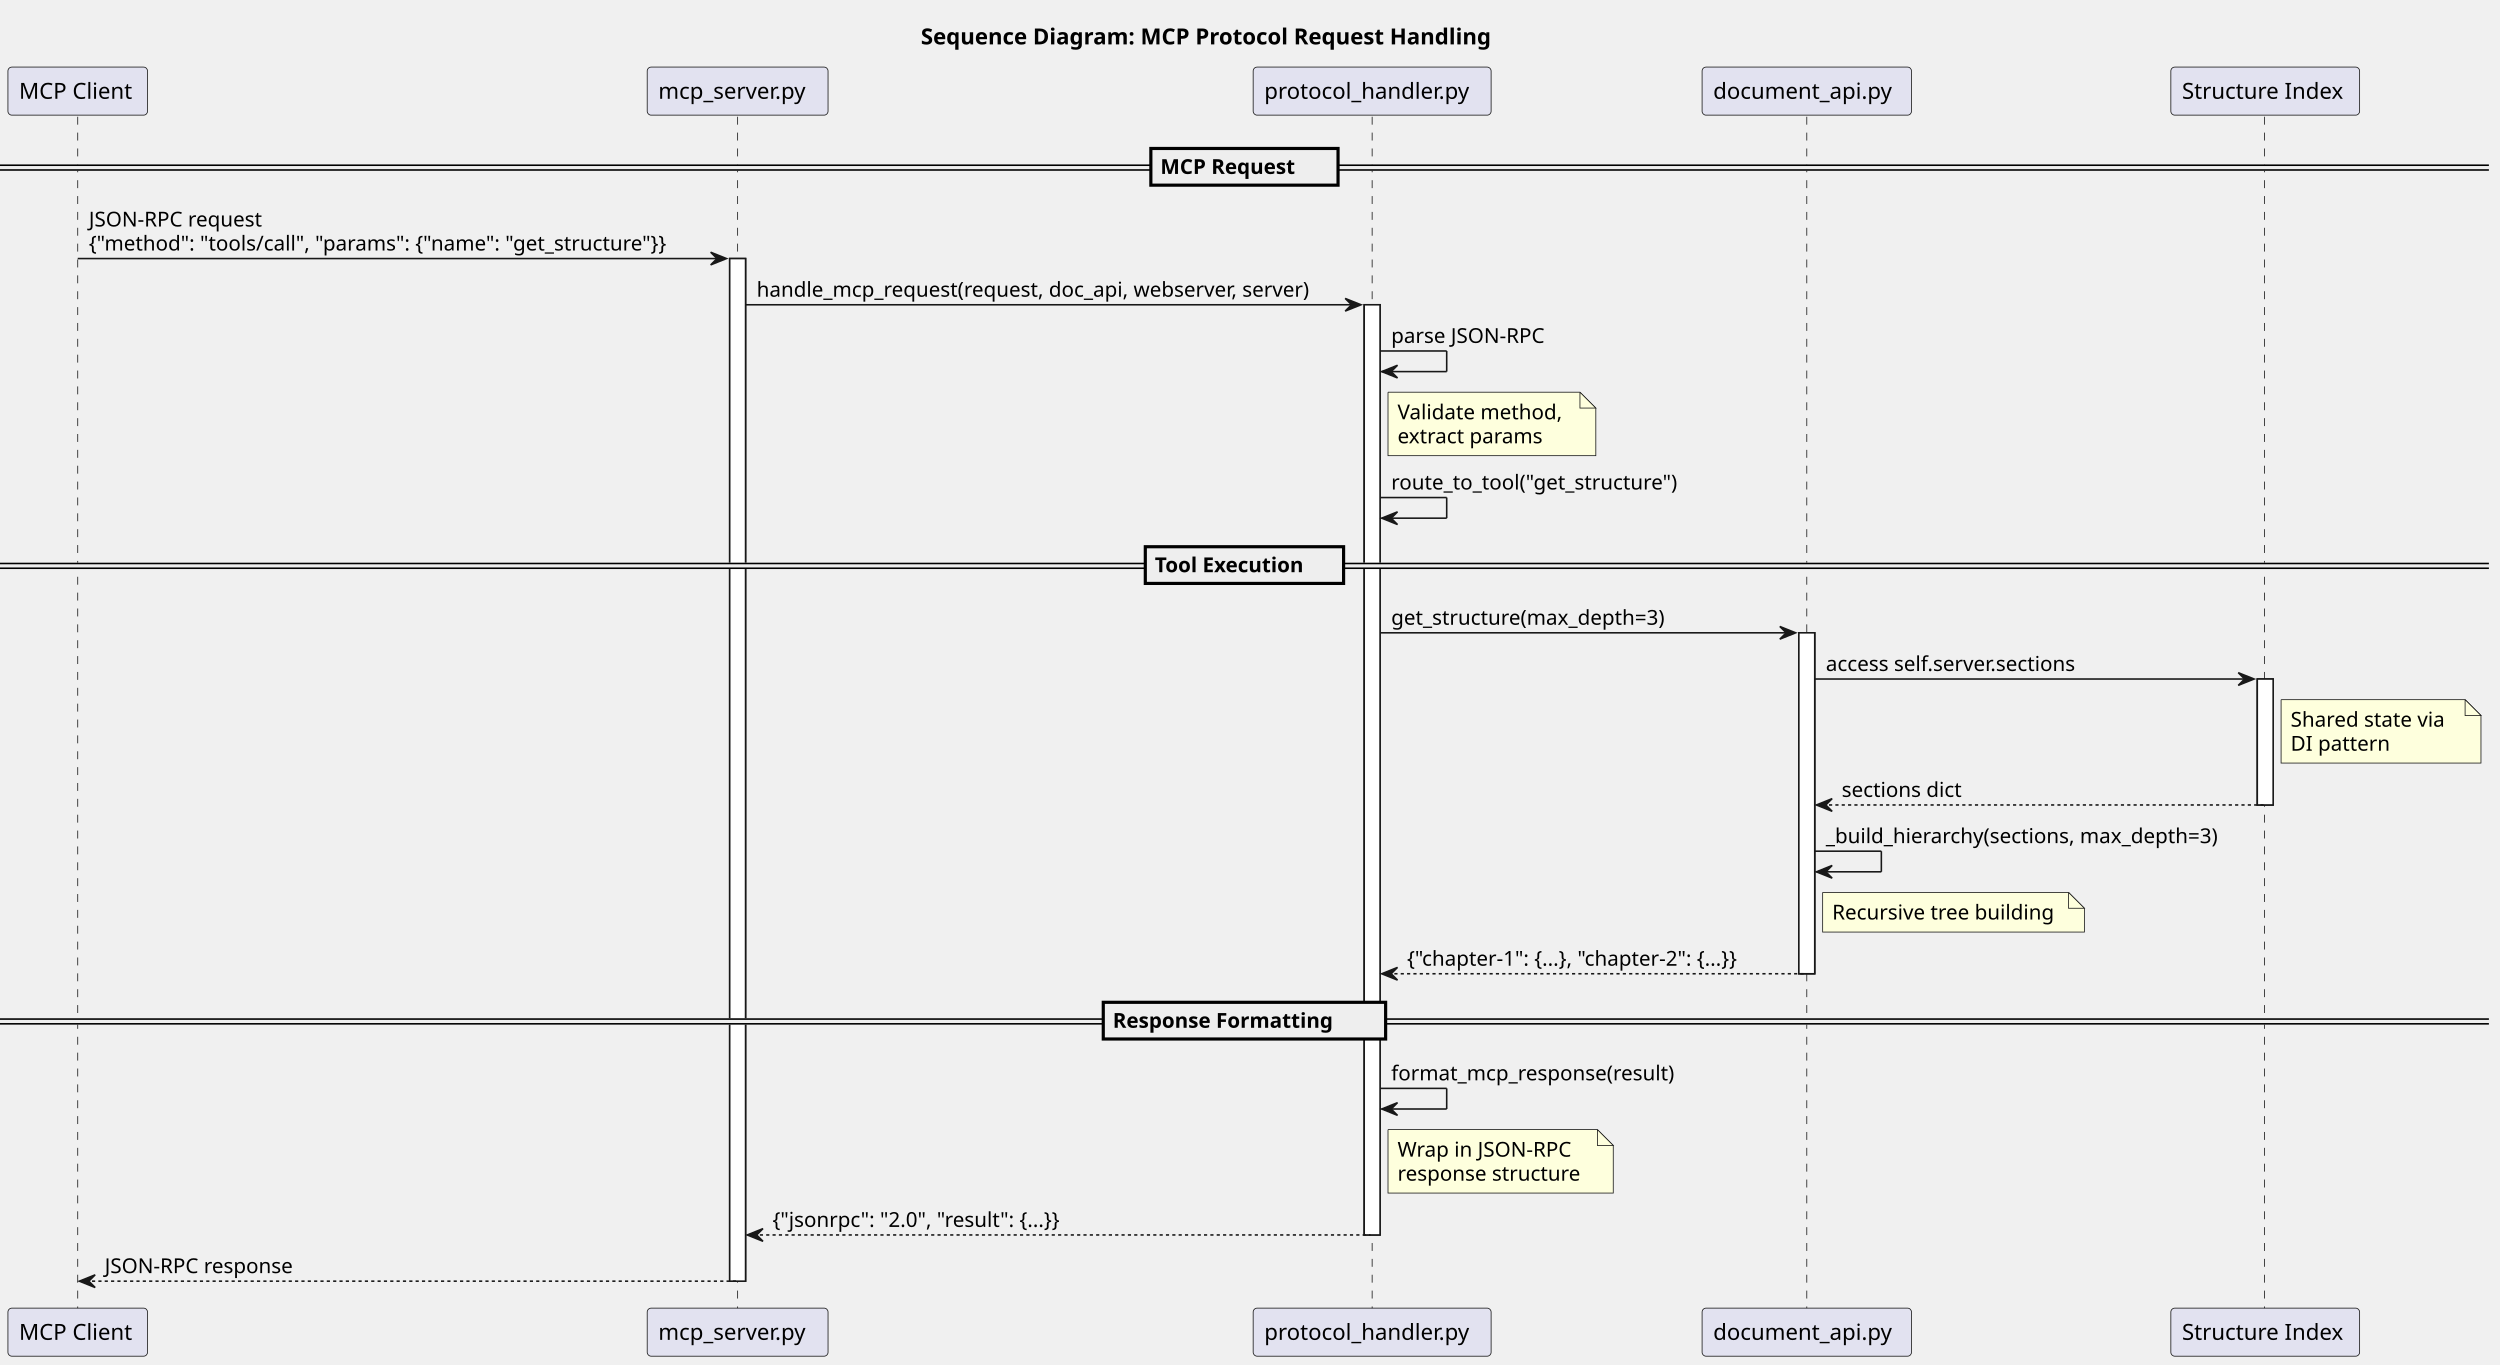
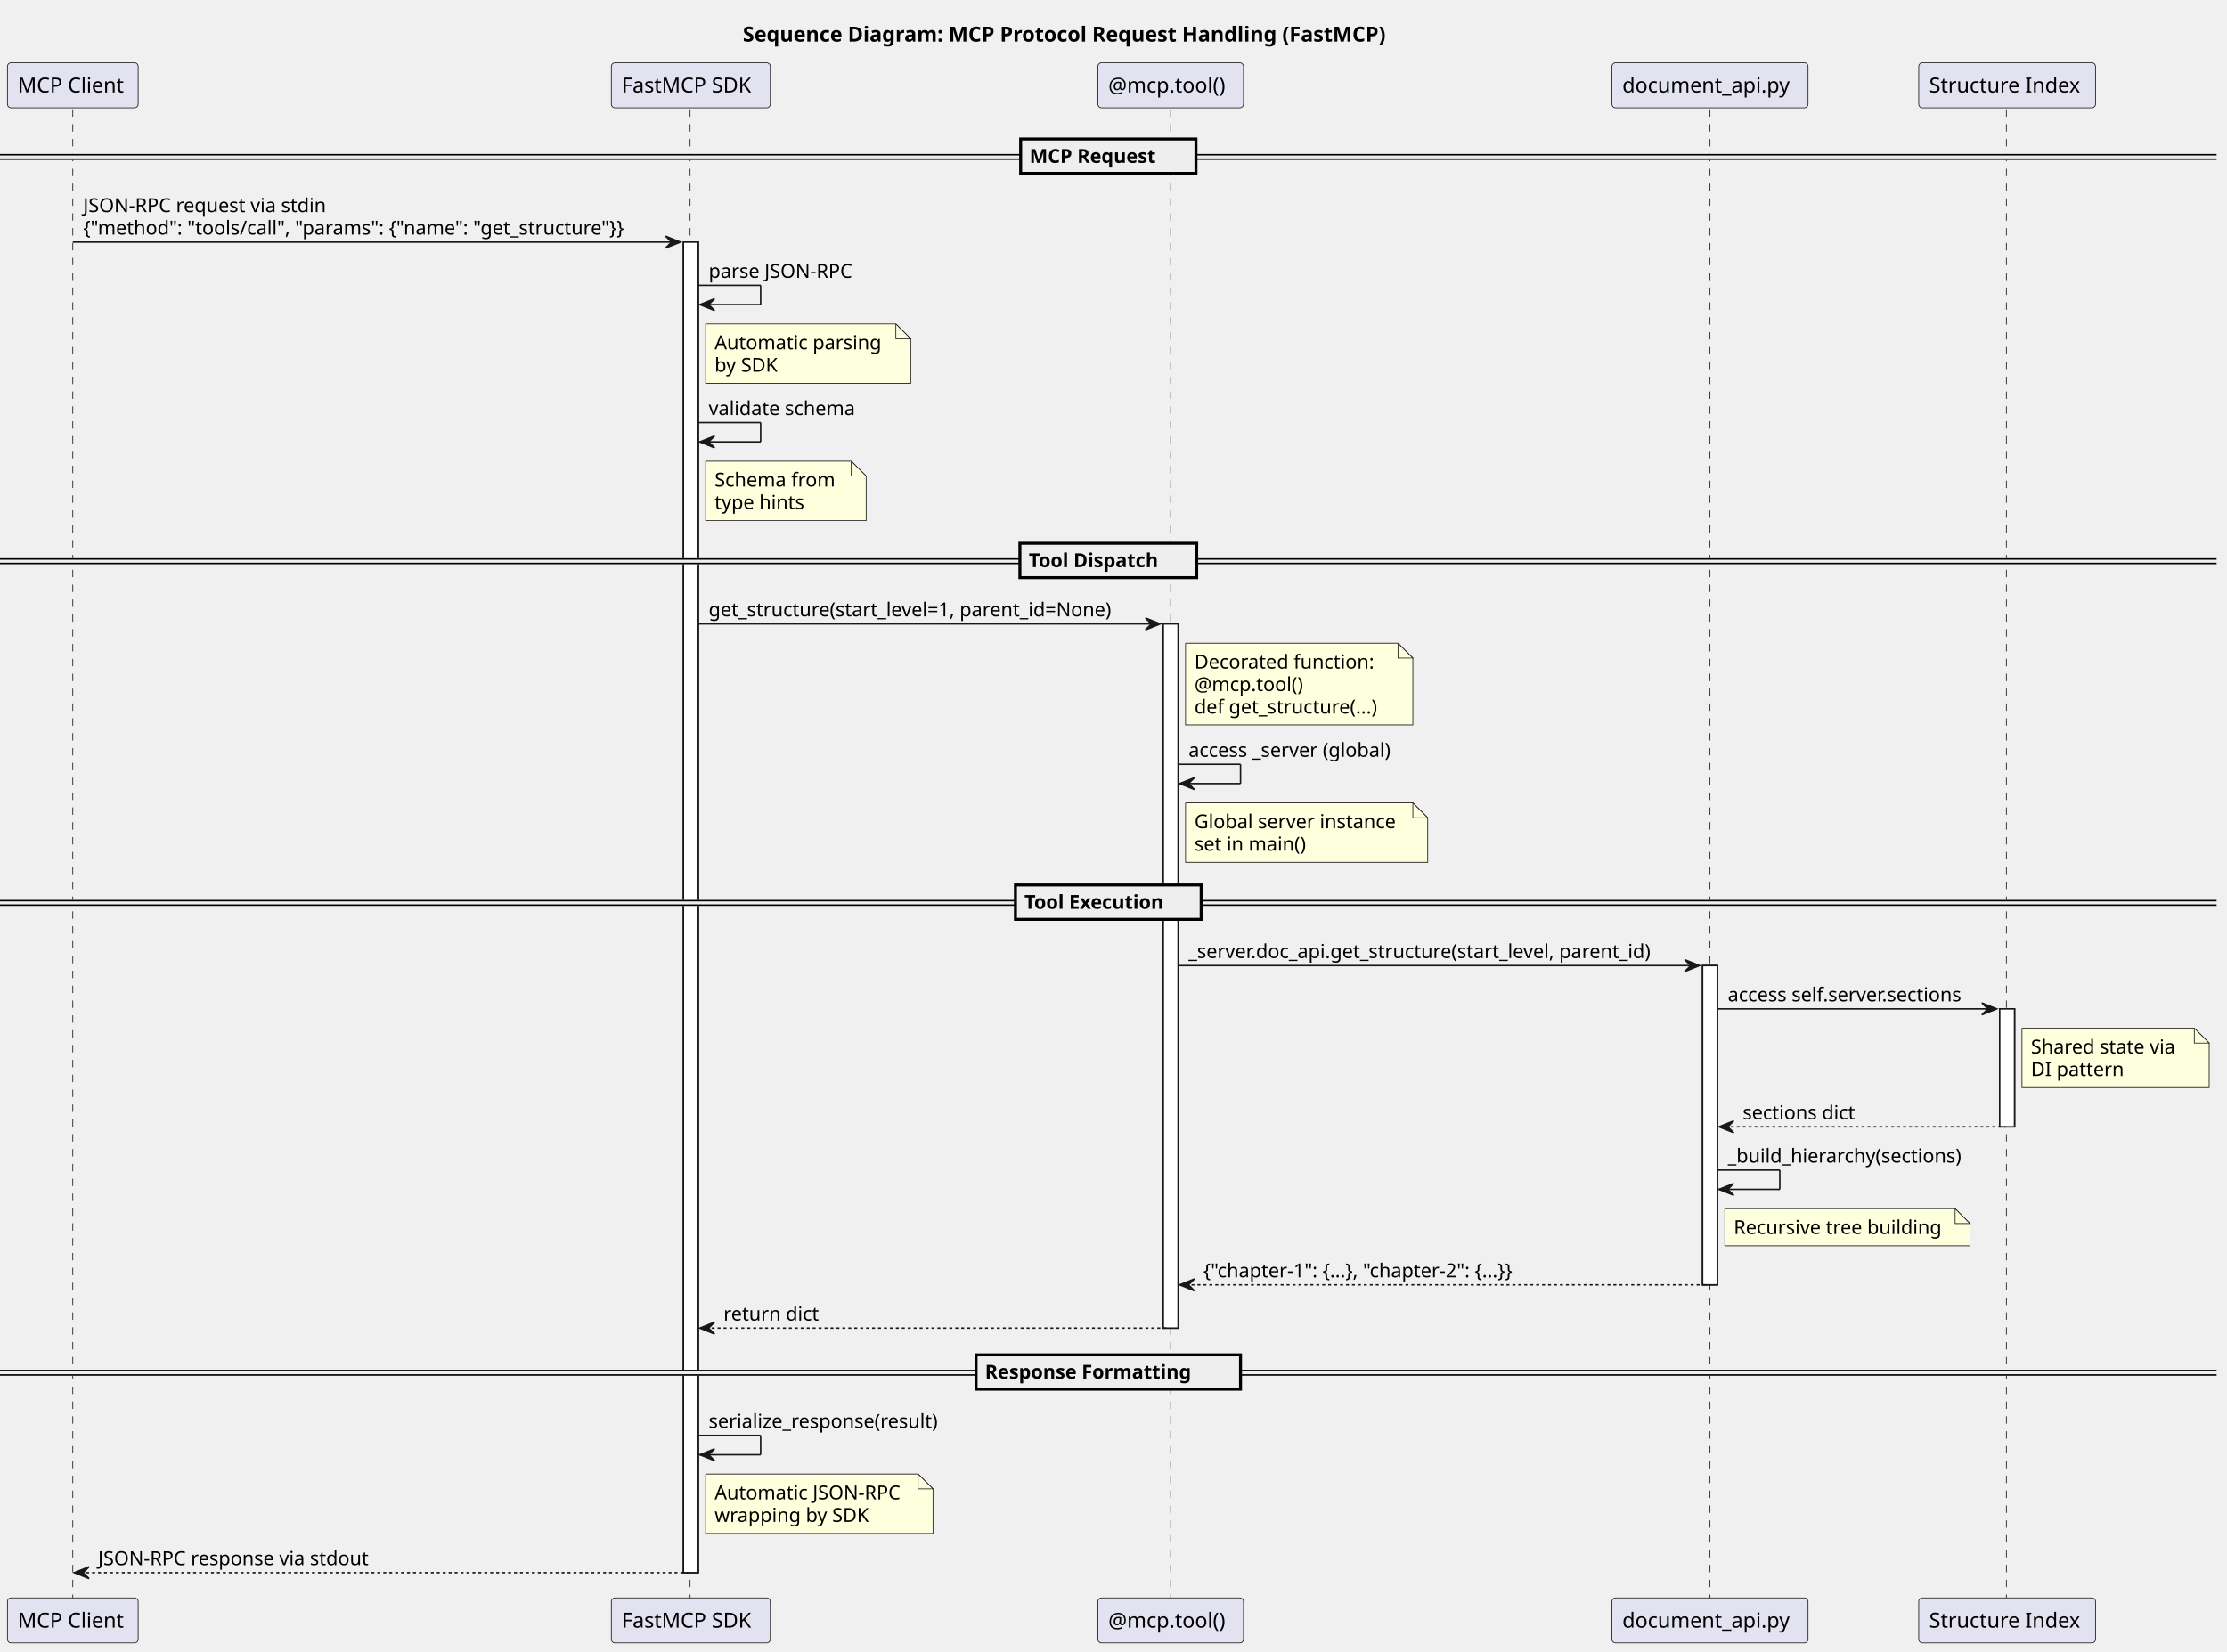
- <svg xmlns="http://www.w3.org/2000/svg" contentStyleType="text/css" height="860px" preserveAspectRatio="none" style="width:1576px;height:860px;background:#FFFFFF;" version="1.1" viewBox="0 0 1576 860" width="1576px" zoomAndPan="magnify">
+ <svg xmlns="http://www.w3.org/2000/svg" contentStyleType="text/css" height="1112px" preserveAspectRatio="none" style="width:1499px;height:1112px;background:#FFFFFF;" version="1.1" viewBox="0 0 1499 1112" width="1499px" zoomAndPan="magnify">
  <defs />
  <g>
-     <text fill="#000000" font-family="sans-serif" font-size="14" font-weight="bold" lengthAdjust="spacing" textLength="407" x="580.5" y="27.995">Sequence Diagram: MCP Protocol Request Handling</text>
-     <rect fill="#FFFFFF" height="644.656" style="stroke:#181818;stroke-width:1.0;" width="10" x="460" y="162.992" />
-     <rect fill="#FFFFFF" height="586.391" style="stroke:#181818;stroke-width:1.0;" width="10" x="860" y="192.125" />
-     <rect fill="#FFFFFF" height="214.93" style="stroke:#181818;stroke-width:1.0;" width="10" x="1134" y="398.922" />
-     <rect fill="#FFFFFF" height="79.398" style="stroke:#181818;stroke-width:1.0;" width="10" x="1423" y="428.055" />
-     <line style="stroke:#181818;stroke-width:0.5;stroke-dasharray:5.0,5.0;" x1="49" x2="49" y1="73.594" y2="825.648" />
-     <line style="stroke:#181818;stroke-width:0.5;stroke-dasharray:5.0,5.0;" x1="465" x2="465" y1="73.594" y2="825.648" />
-     <line style="stroke:#181818;stroke-width:0.5;stroke-dasharray:5.0,5.0;" x1="865" x2="865" y1="73.594" y2="825.648" />
-     <line style="stroke:#181818;stroke-width:0.5;stroke-dasharray:5.0,5.0;" x1="1139" x2="1139" y1="73.594" y2="825.648" />
-     <line style="stroke:#181818;stroke-width:0.5;stroke-dasharray:5.0,5.0;" x1="1427.5" x2="1427.5" y1="73.594" y2="825.648" />
+     <text fill="#000000" font-family="sans-serif" font-size="14" font-weight="bold" lengthAdjust="spacing" textLength="491" x="500" y="27.995">Sequence Diagram: MCP Protocol Request Handling (FastMCP)</text>
+     <rect fill="#FFFFFF" height="895.852" style="stroke:#181818;stroke-width:1.0;" width="10" x="460" y="162.992" />
+     <rect fill="#FFFFFF" height="474.125" style="stroke:#181818;stroke-width:1.0;" width="10" x="783" y="420.055" />
+     <rect fill="#FFFFFF" height="214.93" style="stroke:#181818;stroke-width:1.0;" width="10" x="1146" y="650.117" />
+     <rect fill="#FFFFFF" height="79.398" style="stroke:#181818;stroke-width:1.0;" width="10" x="1346" y="679.25" />
+     <line style="stroke:#181818;stroke-width:0.5;stroke-dasharray:5.0,5.0;" x1="49" x2="49" y1="73.594" y2="1076.844" />
+     <line style="stroke:#181818;stroke-width:0.5;stroke-dasharray:5.0,5.0;" x1="464.5" x2="464.5" y1="73.594" y2="1076.844" />
+     <line style="stroke:#181818;stroke-width:0.5;stroke-dasharray:5.0,5.0;" x1="788" x2="788" y1="73.594" y2="1076.844" />
+     <line style="stroke:#181818;stroke-width:0.5;stroke-dasharray:5.0,5.0;" x1="1151" x2="1151" y1="73.594" y2="1076.844" />
+     <line style="stroke:#181818;stroke-width:0.5;stroke-dasharray:5.0,5.0;" x1="1350.5" x2="1350.5" y1="73.594" y2="1076.844" />
    <rect fill="#E2E2F0" height="30.297" rx="2.5" ry="2.5" style="stroke:#181818;stroke-width:0.5;" width="88" x="5" y="42.297" />
    <text fill="#000000" font-family="sans-serif" font-size="14" lengthAdjust="spacing" textLength="74" x="12" y="62.292">MCP Client</text>
-     <rect fill="#E2E2F0" height="30.297" rx="2.5" ry="2.5" style="stroke:#181818;stroke-width:0.5;" width="88" x="5" y="824.648" />
-     <text fill="#000000" font-family="sans-serif" font-size="14" lengthAdjust="spacing" textLength="74" x="12" y="844.644">MCP Client</text>
-     <rect fill="#E2E2F0" height="30.297" rx="2.5" ry="2.5" style="stroke:#181818;stroke-width:0.5;" width="114" x="408" y="42.297" />
-     <text fill="#000000" font-family="sans-serif" font-size="14" lengthAdjust="spacing" textLength="100" x="415" y="62.292">mcp_server.py</text>
-     <rect fill="#E2E2F0" height="30.297" rx="2.5" ry="2.5" style="stroke:#181818;stroke-width:0.5;" width="114" x="408" y="824.648" />
-     <text fill="#000000" font-family="sans-serif" font-size="14" lengthAdjust="spacing" textLength="100" x="415" y="844.644">mcp_server.py</text>
-     <rect fill="#E2E2F0" height="30.297" rx="2.5" ry="2.5" style="stroke:#181818;stroke-width:0.5;" width="150" x="790" y="42.297" />
-     <text fill="#000000" font-family="sans-serif" font-size="14" lengthAdjust="spacing" textLength="136" x="797" y="62.292">protocol_handler.py</text>
-     <rect fill="#E2E2F0" height="30.297" rx="2.5" ry="2.5" style="stroke:#181818;stroke-width:0.5;" width="150" x="790" y="824.648" />
-     <text fill="#000000" font-family="sans-serif" font-size="14" lengthAdjust="spacing" textLength="136" x="797" y="844.644">protocol_handler.py</text>
-     <rect fill="#E2E2F0" height="30.297" rx="2.5" ry="2.5" style="stroke:#181818;stroke-width:0.5;" width="132" x="1073" y="42.297" />
-     <text fill="#000000" font-family="sans-serif" font-size="14" lengthAdjust="spacing" textLength="118" x="1080" y="62.292">document_api.py</text>
-     <rect fill="#E2E2F0" height="30.297" rx="2.5" ry="2.5" style="stroke:#181818;stroke-width:0.5;" width="132" x="1073" y="824.648" />
-     <text fill="#000000" font-family="sans-serif" font-size="14" lengthAdjust="spacing" textLength="118" x="1080" y="844.644">document_api.py</text>
-     <rect fill="#E2E2F0" height="30.297" rx="2.5" ry="2.5" style="stroke:#181818;stroke-width:0.5;" width="119" x="1368.5" y="42.297" />
-     <text fill="#000000" font-family="sans-serif" font-size="14" lengthAdjust="spacing" textLength="105" x="1375.5" y="62.292">Structure Index</text>
-     <rect fill="#E2E2F0" height="30.297" rx="2.5" ry="2.5" style="stroke:#181818;stroke-width:0.5;" width="119" x="1368.5" y="824.648" />
-     <text fill="#000000" font-family="sans-serif" font-size="14" lengthAdjust="spacing" textLength="105" x="1375.5" y="844.644">Structure Index</text>
-     <rect fill="#FFFFFF" height="644.656" style="stroke:#181818;stroke-width:1.0;" width="10" x="460" y="162.992" />
-     <rect fill="#FFFFFF" height="586.391" style="stroke:#181818;stroke-width:1.0;" width="10" x="860" y="192.125" />
-     <rect fill="#FFFFFF" height="214.93" style="stroke:#181818;stroke-width:1.0;" width="10" x="1134" y="398.922" />
-     <rect fill="#FFFFFF" height="79.398" style="stroke:#181818;stroke-width:1.0;" width="10" x="1423" y="428.055" />
-     <rect fill="#EEEEEE" height="3" style="stroke:#EEEEEE;stroke-width:1.0;" width="1569" x="0" y="104.16" />
-     <line style="stroke:#000000;stroke-width:1.0;" x1="0" x2="1569" y1="104.16" y2="104.16" />
-     <line style="stroke:#000000;stroke-width:1.0;" x1="0" x2="1569" y1="107.16" y2="107.16" />
-     <rect fill="#EEEEEE" height="23.133" style="stroke:#000000;stroke-width:2.0;" width="118" x="725.5" y="93.594" />
-     <text fill="#000000" font-family="sans-serif" font-size="13" font-weight="bold" lengthAdjust="spacing" textLength="99" x="731.5" y="109.661">MCP Request</text>
+     <rect fill="#E2E2F0" height="30.297" rx="2.5" ry="2.5" style="stroke:#181818;stroke-width:0.5;" width="88" x="5" y="1075.844" />
+     <text fill="#000000" font-family="sans-serif" font-size="14" lengthAdjust="spacing" textLength="74" x="12" y="1095.839">MCP Client</text>
+     <rect fill="#E2E2F0" height="30.297" rx="2.5" ry="2.5" style="stroke:#181818;stroke-width:0.5;" width="107" x="411.5" y="42.297" />
+     <text fill="#000000" font-family="sans-serif" font-size="14" lengthAdjust="spacing" textLength="93" x="418.5" y="62.292">FastMCP SDK</text>
+     <rect fill="#E2E2F0" height="30.297" rx="2.5" ry="2.5" style="stroke:#181818;stroke-width:0.5;" width="107" x="411.5" y="1075.844" />
+     <text fill="#000000" font-family="sans-serif" font-size="14" lengthAdjust="spacing" textLength="93" x="418.5" y="1095.839">FastMCP SDK</text>
+     <rect fill="#E2E2F0" height="30.297" rx="2.5" ry="2.5" style="stroke:#181818;stroke-width:0.5;" width="98" x="739" y="42.297" />
+     <text fill="#000000" font-family="sans-serif" font-size="14" lengthAdjust="spacing" textLength="84" x="746" y="62.292">@mcp.tool()</text>
+     <rect fill="#E2E2F0" height="30.297" rx="2.5" ry="2.5" style="stroke:#181818;stroke-width:0.5;" width="98" x="739" y="1075.844" />
+     <text fill="#000000" font-family="sans-serif" font-size="14" lengthAdjust="spacing" textLength="84" x="746" y="1095.839">@mcp.tool()</text>
+     <rect fill="#E2E2F0" height="30.297" rx="2.5" ry="2.5" style="stroke:#181818;stroke-width:0.5;" width="132" x="1085" y="42.297" />
+     <text fill="#000000" font-family="sans-serif" font-size="14" lengthAdjust="spacing" textLength="118" x="1092" y="62.292">document_api.py</text>
+     <rect fill="#E2E2F0" height="30.297" rx="2.5" ry="2.5" style="stroke:#181818;stroke-width:0.5;" width="132" x="1085" y="1075.844" />
+     <text fill="#000000" font-family="sans-serif" font-size="14" lengthAdjust="spacing" textLength="118" x="1092" y="1095.839">document_api.py</text>
+     <rect fill="#E2E2F0" height="30.297" rx="2.5" ry="2.5" style="stroke:#181818;stroke-width:0.5;" width="119" x="1291.5" y="42.297" />
+     <text fill="#000000" font-family="sans-serif" font-size="14" lengthAdjust="spacing" textLength="105" x="1298.5" y="62.292">Structure Index</text>
+     <rect fill="#E2E2F0" height="30.297" rx="2.5" ry="2.5" style="stroke:#181818;stroke-width:0.5;" width="119" x="1291.5" y="1075.844" />
+     <text fill="#000000" font-family="sans-serif" font-size="14" lengthAdjust="spacing" textLength="105" x="1298.5" y="1095.839">Structure Index</text>
+     <rect fill="#FFFFFF" height="895.852" style="stroke:#181818;stroke-width:1.0;" width="10" x="460" y="162.992" />
+     <rect fill="#FFFFFF" height="474.125" style="stroke:#181818;stroke-width:1.0;" width="10" x="783" y="420.055" />
+     <rect fill="#FFFFFF" height="214.93" style="stroke:#181818;stroke-width:1.0;" width="10" x="1146" y="650.117" />
+     <rect fill="#FFFFFF" height="79.398" style="stroke:#181818;stroke-width:1.0;" width="10" x="1346" y="679.25" />
+     <rect fill="#EEEEEE" height="3" style="stroke:#EEEEEE;stroke-width:1.0;" width="1492" x="0" y="104.16" />
+     <line style="stroke:#000000;stroke-width:1.0;" x1="0" x2="1492" y1="104.16" y2="104.16" />
+     <line style="stroke:#000000;stroke-width:1.0;" x1="0" x2="1492" y1="107.16" y2="107.16" />
+     <rect fill="#EEEEEE" height="23.133" style="stroke:#000000;stroke-width:2.0;" width="118" x="687" y="93.594" />
+     <text fill="#000000" font-family="sans-serif" font-size="13" font-weight="bold" lengthAdjust="spacing" textLength="99" x="693" y="109.661">MCP Request</text>
    <polygon fill="#181818" points="448,158.992,458,162.992,448,166.992,452,162.992" style="stroke:#181818;stroke-width:1.0;" />
    <line style="stroke:#181818;stroke-width:1.0;" x1="49" x2="454" y1="162.992" y2="162.992" />
-     <text fill="#000000" font-family="sans-serif" font-size="13" lengthAdjust="spacing" textLength="115" x="56" y="142.793">JSON-RPC request</text>
+     <text fill="#000000" font-family="sans-serif" font-size="13" lengthAdjust="spacing" textLength="172" x="56" y="142.793">JSON-RPC request via stdin</text>
    <text fill="#000000" font-family="sans-serif" font-size="13" lengthAdjust="spacing" textLength="392" x="56" y="157.926">{"method": "tools/call", "params": {"name": "get_structure"}}</text>
-     <polygon fill="#181818" points="848,188.125,858,192.125,848,196.125,852,192.125" style="stroke:#181818;stroke-width:1.0;" />
-     <line style="stroke:#181818;stroke-width:1.0;" x1="470" x2="854" y1="192.125" y2="192.125" />
-     <text fill="#000000" font-family="sans-serif" font-size="13" lengthAdjust="spacing" textLength="371" x="477" y="187.059">handle_mcp_request(request, doc_api, webserver, server)</text>
-     <line style="stroke:#181818;stroke-width:1.0;" x1="870" x2="912" y1="221.258" y2="221.258" />
-     <line style="stroke:#181818;stroke-width:1.0;" x1="912" x2="912" y1="221.258" y2="234.258" />
-     <line style="stroke:#181818;stroke-width:1.0;" x1="871" x2="912" y1="234.258" y2="234.258" />
-     <polygon fill="#181818" points="881,230.258,871,234.258,881,238.258,877,234.258" style="stroke:#181818;stroke-width:1.0;" />
-     <text fill="#000000" font-family="sans-serif" font-size="13" lengthAdjust="spacing" textLength="102" x="877" y="216.192">parse JSON-RPC</text>
-     <path d="M875,247.258 L875,287.258 L1006,287.258 L1006,257.258 L996,247.258 L875,247.258 " fill="#FEFFDD" style="stroke:#181818;stroke-width:0.5;" />
-     <path d="M996,247.258 L996,257.258 L1006,257.258 L996,247.258 " fill="#FEFFDD" style="stroke:#181818;stroke-width:0.5;" />
-     <text fill="#000000" font-family="sans-serif" font-size="13" lengthAdjust="spacing" textLength="110" x="881" y="264.325">Validate method,</text>
-     <text fill="#000000" font-family="sans-serif" font-size="13" lengthAdjust="spacing" textLength="98" x="881" y="279.457">extract params</text>
-     <line style="stroke:#181818;stroke-width:1.0;" x1="870" x2="912" y1="313.656" y2="313.656" />
-     <line style="stroke:#181818;stroke-width:1.0;" x1="912" x2="912" y1="313.656" y2="326.656" />
-     <line style="stroke:#181818;stroke-width:1.0;" x1="871" x2="912" y1="326.656" y2="326.656" />
-     <polygon fill="#181818" points="881,322.656,871,326.656,881,330.656,877,326.656" style="stroke:#181818;stroke-width:1.0;" />
-     <text fill="#000000" font-family="sans-serif" font-size="13" lengthAdjust="spacing" textLength="191" x="877" y="308.59">route_to_tool("get_structure")</text>
-     <rect fill="#EEEEEE" height="3" style="stroke:#EEEEEE;stroke-width:1.0;" width="1569" x="0" y="355.223" />
-     <line style="stroke:#000000;stroke-width:1.0;" x1="0" x2="1569" y1="355.223" y2="355.223" />
-     <line style="stroke:#000000;stroke-width:1.0;" x1="0" x2="1569" y1="358.223" y2="358.223" />
-     <rect fill="#EEEEEE" height="23.133" style="stroke:#000000;stroke-width:2.0;" width="125" x="722" y="344.656" />
-     <text fill="#000000" font-family="sans-serif" font-size="13" font-weight="bold" lengthAdjust="spacing" textLength="106" x="728" y="360.723">Tool Execution</text>
-     <polygon fill="#181818" points="1122,394.922,1132,398.922,1122,402.922,1126,398.922" style="stroke:#181818;stroke-width:1.0;" />
-     <line style="stroke:#181818;stroke-width:1.0;" x1="870" x2="1128" y1="398.922" y2="398.922" />
-     <text fill="#000000" font-family="sans-serif" font-size="13" lengthAdjust="spacing" textLength="187" x="877" y="393.856">get_structure(max_depth=3)</text>
-     <polygon fill="#181818" points="1411,424.055,1421,428.055,1411,432.055,1415,428.055" style="stroke:#181818;stroke-width:1.0;" />
-     <line style="stroke:#181818;stroke-width:1.0;" x1="1144" x2="1417" y1="428.055" y2="428.055" />
-     <text fill="#000000" font-family="sans-serif" font-size="13" lengthAdjust="spacing" textLength="171" x="1151" y="422.989">access self.server.sections</text>
-     <path d="M1438,441.055 L1438,481.055 L1564,481.055 L1564,451.055 L1554,441.055 L1438,441.055 " fill="#FEFFDD" style="stroke:#181818;stroke-width:0.5;" />
-     <path d="M1554,441.055 L1554,451.055 L1564,451.055 L1554,441.055 " fill="#FEFFDD" style="stroke:#181818;stroke-width:0.5;" />
-     <text fill="#000000" font-family="sans-serif" font-size="13" lengthAdjust="spacing" textLength="105" x="1444" y="458.122">Shared state via</text>
-     <text fill="#000000" font-family="sans-serif" font-size="13" lengthAdjust="spacing" textLength="64" x="1444" y="473.254">DI pattern</text>
-     <polygon fill="#181818" points="1155,503.453,1145,507.453,1155,511.453,1151,507.453" style="stroke:#181818;stroke-width:1.0;" />
-     <line style="stroke:#181818;stroke-width:1.0;stroke-dasharray:2.0,2.0;" x1="1149" x2="1427" y1="507.453" y2="507.453" />
-     <text fill="#000000" font-family="sans-serif" font-size="13" lengthAdjust="spacing" textLength="80" x="1161" y="502.387">sections dict</text>
-     <line style="stroke:#181818;stroke-width:1.0;" x1="1144" x2="1186" y1="536.586" y2="536.586" />
-     <line style="stroke:#181818;stroke-width:1.0;" x1="1186" x2="1186" y1="536.586" y2="549.586" />
-     <line style="stroke:#181818;stroke-width:1.0;" x1="1145" x2="1186" y1="549.586" y2="549.586" />
-     <polygon fill="#181818" points="1155,545.586,1145,549.586,1155,553.586,1151,549.586" style="stroke:#181818;stroke-width:1.0;" />
-     <text fill="#000000" font-family="sans-serif" font-size="13" lengthAdjust="spacing" textLength="265" x="1151" y="531.52">_build_hierarchy(sections, max_depth=3)</text>
-     <path d="M1149,562.586 L1149,587.586 L1314,587.586 L1314,572.586 L1304,562.586 L1149,562.586 " fill="#FEFFDD" style="stroke:#181818;stroke-width:0.5;" />
-     <path d="M1304,562.586 L1304,572.586 L1314,572.586 L1304,562.586 " fill="#FEFFDD" style="stroke:#181818;stroke-width:0.5;" />
-     <text fill="#000000" font-family="sans-serif" font-size="13" lengthAdjust="spacing" textLength="144" x="1155" y="579.653">Recursive tree building</text>
-     <polygon fill="#181818" points="881,609.852,871,613.852,881,617.852,877,613.852" style="stroke:#181818;stroke-width:1.0;" />
-     <line style="stroke:#181818;stroke-width:1.0;stroke-dasharray:2.0,2.0;" x1="875" x2="1138" y1="613.852" y2="613.852" />
-     <text fill="#000000" font-family="sans-serif" font-size="13" lengthAdjust="spacing" textLength="240" x="887" y="608.786">{"chapter-1": {...}, "chapter-2": {...}}</text>
-     <rect fill="#EEEEEE" height="3" style="stroke:#EEEEEE;stroke-width:1.0;" width="1569" x="0" y="642.418" />
-     <line style="stroke:#000000;stroke-width:1.0;" x1="0" x2="1569" y1="642.418" y2="642.418" />
-     <line style="stroke:#000000;stroke-width:1.0;" x1="0" x2="1569" y1="645.418" y2="645.418" />
-     <rect fill="#EEEEEE" height="23.133" style="stroke:#000000;stroke-width:2.0;" width="178" x="695.5" y="631.852" />
-     <text fill="#000000" font-family="sans-serif" font-size="13" font-weight="bold" lengthAdjust="spacing" textLength="159" x="701.5" y="647.918">Response Formatting</text>
-     <line style="stroke:#181818;stroke-width:1.0;" x1="870" x2="912" y1="686.117" y2="686.117" />
-     <line style="stroke:#181818;stroke-width:1.0;" x1="912" x2="912" y1="686.117" y2="699.117" />
-     <line style="stroke:#181818;stroke-width:1.0;" x1="871" x2="912" y1="699.117" y2="699.117" />
-     <polygon fill="#181818" points="881,695.117,871,699.117,881,703.117,877,699.117" style="stroke:#181818;stroke-width:1.0;" />
-     <text fill="#000000" font-family="sans-serif" font-size="13" lengthAdjust="spacing" textLength="190" x="877" y="681.051">format_mcp_response(result)</text>
-     <path d="M875,712.117 L875,752.117 L1017,752.117 L1017,722.117 L1007,712.117 L875,712.117 " fill="#FEFFDD" style="stroke:#181818;stroke-width:0.5;" />
-     <path d="M1007,712.117 L1007,722.117 L1017,722.117 L1007,712.117 " fill="#FEFFDD" style="stroke:#181818;stroke-width:0.5;" />
-     <text fill="#000000" font-family="sans-serif" font-size="13" lengthAdjust="spacing" textLength="113" x="881" y="729.184">Wrap in JSON-RPC</text>
-     <text fill="#000000" font-family="sans-serif" font-size="13" lengthAdjust="spacing" textLength="121" x="881" y="744.317">response structure</text>
-     <polygon fill="#181818" points="481,774.516,471,778.516,481,782.516,477,778.516" style="stroke:#181818;stroke-width:1.0;" />
-     <line style="stroke:#181818;stroke-width:1.0;stroke-dasharray:2.0,2.0;" x1="475" x2="864" y1="778.516" y2="778.516" />
-     <text fill="#000000" font-family="sans-serif" font-size="13" lengthAdjust="spacing" textLength="200" x="487" y="773.45">{"jsonrpc": "2.0", "result": {...}}</text>
-     <polygon fill="#181818" points="60,803.648,50,807.648,60,811.648,56,807.648" style="stroke:#181818;stroke-width:1.0;" />
-     <line style="stroke:#181818;stroke-width:1.0;stroke-dasharray:2.0,2.0;" x1="54" x2="464" y1="807.648" y2="807.648" />
-     <text fill="#000000" font-family="sans-serif" font-size="13" lengthAdjust="spacing" textLength="125" x="66" y="802.582">JSON-RPC response</text>
+     <line style="stroke:#181818;stroke-width:1.0;" x1="470" x2="512" y1="192.125" y2="192.125" />
+     <line style="stroke:#181818;stroke-width:1.0;" x1="512" x2="512" y1="192.125" y2="205.125" />
+     <line style="stroke:#181818;stroke-width:1.0;" x1="471" x2="512" y1="205.125" y2="205.125" />
+     <polygon fill="#181818" points="481,201.125,471,205.125,481,209.125,477,205.125" style="stroke:#181818;stroke-width:1.0;" />
+     <text fill="#000000" font-family="sans-serif" font-size="13" lengthAdjust="spacing" textLength="102" x="477" y="187.059">parse JSON-RPC</text>
+     <path d="M475,218.125 L475,258.125 L613,258.125 L613,228.125 L603,218.125 L475,218.125 " fill="#FEFFDD" style="stroke:#181818;stroke-width:0.5;" />
+     <path d="M603,218.125 L603,228.125 L613,228.125 L603,218.125 " fill="#FEFFDD" style="stroke:#181818;stroke-width:0.5;" />
+     <text fill="#000000" font-family="sans-serif" font-size="13" lengthAdjust="spacing" textLength="117" x="481" y="235.192">Automatic parsing</text>
+     <text fill="#000000" font-family="sans-serif" font-size="13" lengthAdjust="spacing" textLength="46" x="481" y="250.325">by SDK</text>
+     <line style="stroke:#181818;stroke-width:1.0;" x1="470" x2="512" y1="284.523" y2="284.523" />
+     <line style="stroke:#181818;stroke-width:1.0;" x1="512" x2="512" y1="284.523" y2="297.523" />
+     <line style="stroke:#181818;stroke-width:1.0;" x1="471" x2="512" y1="297.523" y2="297.523" />
+     <polygon fill="#181818" points="481,293.523,471,297.523,481,301.523,477,297.523" style="stroke:#181818;stroke-width:1.0;" />
+     <text fill="#000000" font-family="sans-serif" font-size="13" lengthAdjust="spacing" textLength="105" x="477" y="279.457">validate schema</text>
+     <path d="M475,310.523 L475,350.523 L583,350.523 L583,320.523 L573,310.523 L475,310.523 " fill="#FEFFDD" style="stroke:#181818;stroke-width:0.5;" />
+     <path d="M573,310.523 L573,320.523 L583,320.523 L573,310.523 " fill="#FEFFDD" style="stroke:#181818;stroke-width:0.5;" />
+     <text fill="#000000" font-family="sans-serif" font-size="13" lengthAdjust="spacing" textLength="87" x="481" y="327.59">Schema from</text>
+     <text fill="#000000" font-family="sans-serif" font-size="13" lengthAdjust="spacing" textLength="63" x="481" y="342.723">type hints</text>
+     <rect fill="#EEEEEE" height="3" style="stroke:#EEEEEE;stroke-width:1.0;" width="1492" x="0" y="376.356" />
+     <line style="stroke:#000000;stroke-width:1.0;" x1="0" x2="1492" y1="376.356" y2="376.356" />
+     <line style="stroke:#000000;stroke-width:1.0;" x1="0" x2="1492" y1="379.356" y2="379.356" />
+     <rect fill="#EEEEEE" height="23.133" style="stroke:#000000;stroke-width:2.0;" width="119" x="686.5" y="365.789" />
+     <text fill="#000000" font-family="sans-serif" font-size="13" font-weight="bold" lengthAdjust="spacing" textLength="100" x="692.5" y="381.856">Tool Dispatch</text>
+     <polygon fill="#181818" points="771,416.055,781,420.055,771,424.055,775,420.055" style="stroke:#181818;stroke-width:1.0;" />
+     <line style="stroke:#181818;stroke-width:1.0;" x1="470" x2="777" y1="420.055" y2="420.055" />
+     <text fill="#000000" font-family="sans-serif" font-size="13" lengthAdjust="spacing" textLength="294" x="477" y="414.989">get_structure(start_level=1, parent_id=None)</text>
+     <path d="M798,433.055 L798,488.055 L951,488.055 L951,443.055 L941,433.055 L798,433.055 " fill="#FEFFDD" style="stroke:#181818;stroke-width:0.5;" />
+     <path d="M941,433.055 L941,443.055 L951,443.055 L941,433.055 " fill="#FEFFDD" style="stroke:#181818;stroke-width:0.5;" />
+     <text fill="#000000" font-family="sans-serif" font-size="13" lengthAdjust="spacing" textLength="126" x="804" y="450.122">Decorated function:</text>
+     <text fill="#000000" font-family="sans-serif" font-size="13" lengthAdjust="spacing" textLength="79" x="804" y="465.254">@mcp.tool()</text>
+     <text fill="#000000" font-family="sans-serif" font-size="13" lengthAdjust="spacing" textLength="132" x="804" y="480.387">def get_structure(...)</text>
+     <line style="stroke:#181818;stroke-width:1.0;" x1="793" x2="835" y1="514.586" y2="514.586" />
+     <line style="stroke:#181818;stroke-width:1.0;" x1="835" x2="835" y1="514.586" y2="527.586" />
+     <line style="stroke:#181818;stroke-width:1.0;" x1="794" x2="835" y1="527.586" y2="527.586" />
+     <polygon fill="#181818" points="804,523.586,794,527.586,804,531.586,800,527.586" style="stroke:#181818;stroke-width:1.0;" />
+     <text fill="#000000" font-family="sans-serif" font-size="13" lengthAdjust="spacing" textLength="147" x="800" y="509.52">access _server (global)</text>
+     <path d="M798,540.586 L798,580.586 L961,580.586 L961,550.586 L951,540.586 L798,540.586 " fill="#FEFFDD" style="stroke:#181818;stroke-width:0.5;" />
+     <path d="M951,540.586 L951,550.586 L961,550.586 L951,540.586 " fill="#FEFFDD" style="stroke:#181818;stroke-width:0.5;" />
+     <text fill="#000000" font-family="sans-serif" font-size="13" lengthAdjust="spacing" textLength="142" x="804" y="557.653">Global server instance</text>
+     <text fill="#000000" font-family="sans-serif" font-size="13" lengthAdjust="spacing" textLength="81" x="804" y="572.786">set in main()</text>
+     <rect fill="#EEEEEE" height="3" style="stroke:#EEEEEE;stroke-width:1.0;" width="1492" x="0" y="606.418" />
+     <line style="stroke:#000000;stroke-width:1.0;" x1="0" x2="1492" y1="606.418" y2="606.418" />
+     <line style="stroke:#000000;stroke-width:1.0;" x1="0" x2="1492" y1="609.418" y2="609.418" />
+     <rect fill="#EEEEEE" height="23.133" style="stroke:#000000;stroke-width:2.0;" width="125" x="683.5" y="595.852" />
+     <text fill="#000000" font-family="sans-serif" font-size="13" font-weight="bold" lengthAdjust="spacing" textLength="106" x="689.5" y="611.918">Tool Execution</text>
+     <polygon fill="#181818" points="1134,646.117,1144,650.117,1134,654.117,1138,650.117" style="stroke:#181818;stroke-width:1.0;" />
+     <line style="stroke:#181818;stroke-width:1.0;" x1="793" x2="1140" y1="650.117" y2="650.117" />
+     <text fill="#000000" font-family="sans-serif" font-size="13" lengthAdjust="spacing" textLength="334" x="800" y="645.051">_server.doc_api.get_structure(start_level, parent_id)</text>
+     <polygon fill="#181818" points="1334,675.25,1344,679.25,1334,683.25,1338,679.25" style="stroke:#181818;stroke-width:1.0;" />
+     <line style="stroke:#181818;stroke-width:1.0;" x1="1156" x2="1340" y1="679.25" y2="679.25" />
+     <text fill="#000000" font-family="sans-serif" font-size="13" lengthAdjust="spacing" textLength="171" x="1163" y="674.184">access self.server.sections</text>
+     <path d="M1361,692.25 L1361,732.25 L1487,732.25 L1487,702.25 L1477,692.25 L1361,692.25 " fill="#FEFFDD" style="stroke:#181818;stroke-width:0.5;" />
+     <path d="M1477,692.25 L1477,702.25 L1487,702.25 L1477,692.25 " fill="#FEFFDD" style="stroke:#181818;stroke-width:0.5;" />
+     <text fill="#000000" font-family="sans-serif" font-size="13" lengthAdjust="spacing" textLength="105" x="1367" y="709.317">Shared state via</text>
+     <text fill="#000000" font-family="sans-serif" font-size="13" lengthAdjust="spacing" textLength="64" x="1367" y="724.45">DI pattern</text>
+     <polygon fill="#181818" points="1167,754.648,1157,758.648,1167,762.648,1163,758.648" style="stroke:#181818;stroke-width:1.0;" />
+     <line style="stroke:#181818;stroke-width:1.0;stroke-dasharray:2.0,2.0;" x1="1161" x2="1350" y1="758.648" y2="758.648" />
+     <text fill="#000000" font-family="sans-serif" font-size="13" lengthAdjust="spacing" textLength="80" x="1173" y="753.582">sections dict</text>
+     <line style="stroke:#181818;stroke-width:1.0;" x1="1156" x2="1198" y1="787.781" y2="787.781" />
+     <line style="stroke:#181818;stroke-width:1.0;" x1="1198" x2="1198" y1="787.781" y2="800.781" />
+     <line style="stroke:#181818;stroke-width:1.0;" x1="1157" x2="1198" y1="800.781" y2="800.781" />
+     <polygon fill="#181818" points="1167,796.781,1157,800.781,1167,804.781,1163,800.781" style="stroke:#181818;stroke-width:1.0;" />
+     <text fill="#000000" font-family="sans-serif" font-size="13" lengthAdjust="spacing" textLength="166" x="1163" y="782.715">_build_hierarchy(sections)</text>
+     <path d="M1161,813.781 L1161,838.781 L1326,838.781 L1326,823.781 L1316,813.781 L1161,813.781 " fill="#FEFFDD" style="stroke:#181818;stroke-width:0.5;" />
+     <path d="M1316,813.781 L1316,823.781 L1326,823.781 L1316,813.781 " fill="#FEFFDD" style="stroke:#181818;stroke-width:0.5;" />
+     <text fill="#000000" font-family="sans-serif" font-size="13" lengthAdjust="spacing" textLength="144" x="1167" y="830.848">Recursive tree building</text>
+     <polygon fill="#181818" points="804,861.047,794,865.047,804,869.047,800,865.047" style="stroke:#181818;stroke-width:1.0;" />
+     <line style="stroke:#181818;stroke-width:1.0;stroke-dasharray:2.0,2.0;" x1="798" x2="1150" y1="865.047" y2="865.047" />
+     <text fill="#000000" font-family="sans-serif" font-size="13" lengthAdjust="spacing" textLength="240" x="810" y="859.981">{"chapter-1": {...}, "chapter-2": {...}}</text>
+     <polygon fill="#181818" points="481,890.18,471,894.18,481,898.18,477,894.18" style="stroke:#181818;stroke-width:1.0;" />
+     <line style="stroke:#181818;stroke-width:1.0;stroke-dasharray:2.0,2.0;" x1="475" x2="787" y1="894.18" y2="894.18" />
+     <text fill="#000000" font-family="sans-serif" font-size="13" lengthAdjust="spacing" textLength="66" x="487" y="889.114">return dict</text>
+     <rect fill="#EEEEEE" height="3" style="stroke:#EEEEEE;stroke-width:1.0;" width="1492" x="0" y="922.746" />
+     <line style="stroke:#000000;stroke-width:1.0;" x1="0" x2="1492" y1="922.746" y2="922.746" />
+     <line style="stroke:#000000;stroke-width:1.0;" x1="0" x2="1492" y1="925.746" y2="925.746" />
+     <rect fill="#EEEEEE" height="23.133" style="stroke:#000000;stroke-width:2.0;" width="178" x="657" y="912.18" />
+     <text fill="#000000" font-family="sans-serif" font-size="13" font-weight="bold" lengthAdjust="spacing" textLength="159" x="663" y="928.247">Response Formatting</text>
+     <line style="stroke:#181818;stroke-width:1.0;" x1="470" x2="512" y1="966.445" y2="966.445" />
+     <line style="stroke:#181818;stroke-width:1.0;" x1="512" x2="512" y1="966.445" y2="979.445" />
+     <line style="stroke:#181818;stroke-width:1.0;" x1="471" x2="512" y1="979.445" y2="979.445" />
+     <polygon fill="#181818" points="481,975.445,471,979.445,481,983.445,477,979.445" style="stroke:#181818;stroke-width:1.0;" />
+     <text fill="#000000" font-family="sans-serif" font-size="13" lengthAdjust="spacing" textLength="164" x="477" y="961.379">serialize_response(result)</text>
+     <path d="M475,992.445 L475,1032.445 L628,1032.445 L628,1002.445 L618,992.445 L475,992.445 " fill="#FEFFDD" style="stroke:#181818;stroke-width:0.5;" />
+     <path d="M618,992.445 L618,1002.445 L628,1002.445 L618,992.445 " fill="#FEFFDD" style="stroke:#181818;stroke-width:0.5;" />
+     <text fill="#000000" font-family="sans-serif" font-size="13" lengthAdjust="spacing" textLength="132" x="481" y="1009.512">Automatic JSON-RPC</text>
+     <text fill="#000000" font-family="sans-serif" font-size="13" lengthAdjust="spacing" textLength="107" x="481" y="1024.645">wrapping by SDK</text>
+     <polygon fill="#181818" points="60,1054.844,50,1058.844,60,1062.844,56,1058.844" style="stroke:#181818;stroke-width:1.0;" />
+     <line style="stroke:#181818;stroke-width:1.0;stroke-dasharray:2.0,2.0;" x1="54" x2="464" y1="1058.844" y2="1058.844" />
+     <text fill="#000000" font-family="sans-serif" font-size="13" lengthAdjust="spacing" textLength="192" x="66" y="1053.778">JSON-RPC response via stdout</text>
  </g>
</svg>
